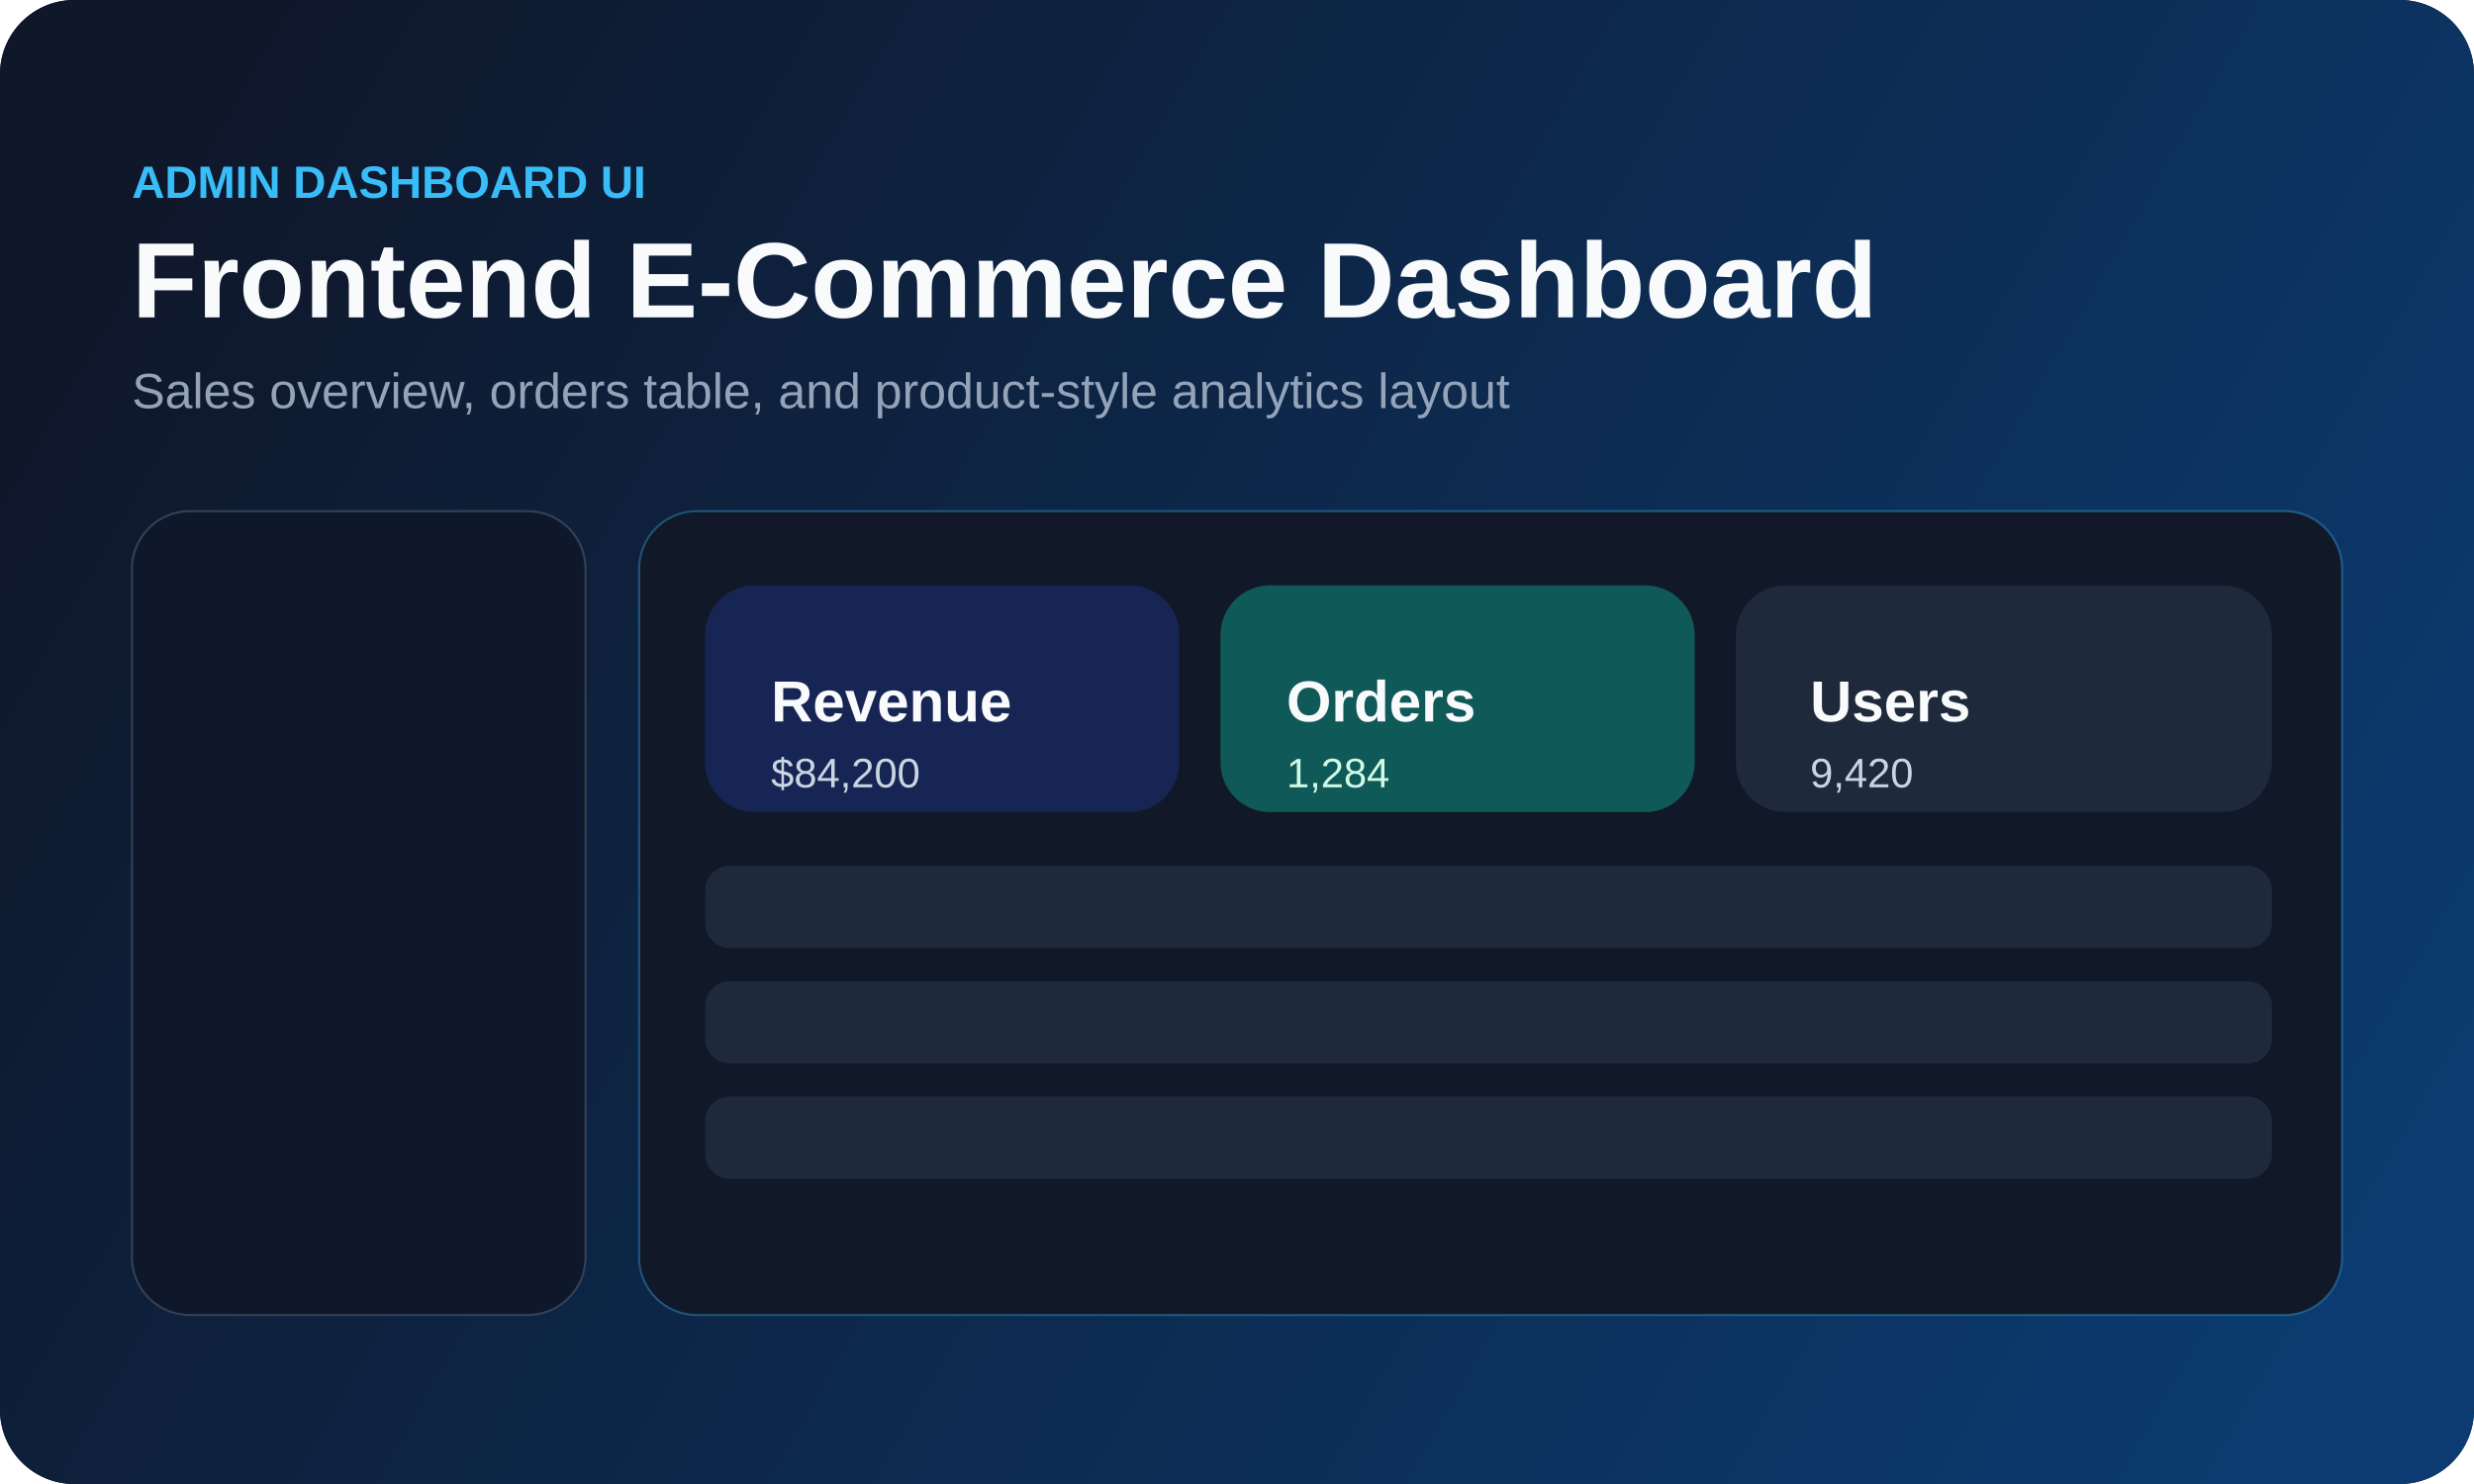
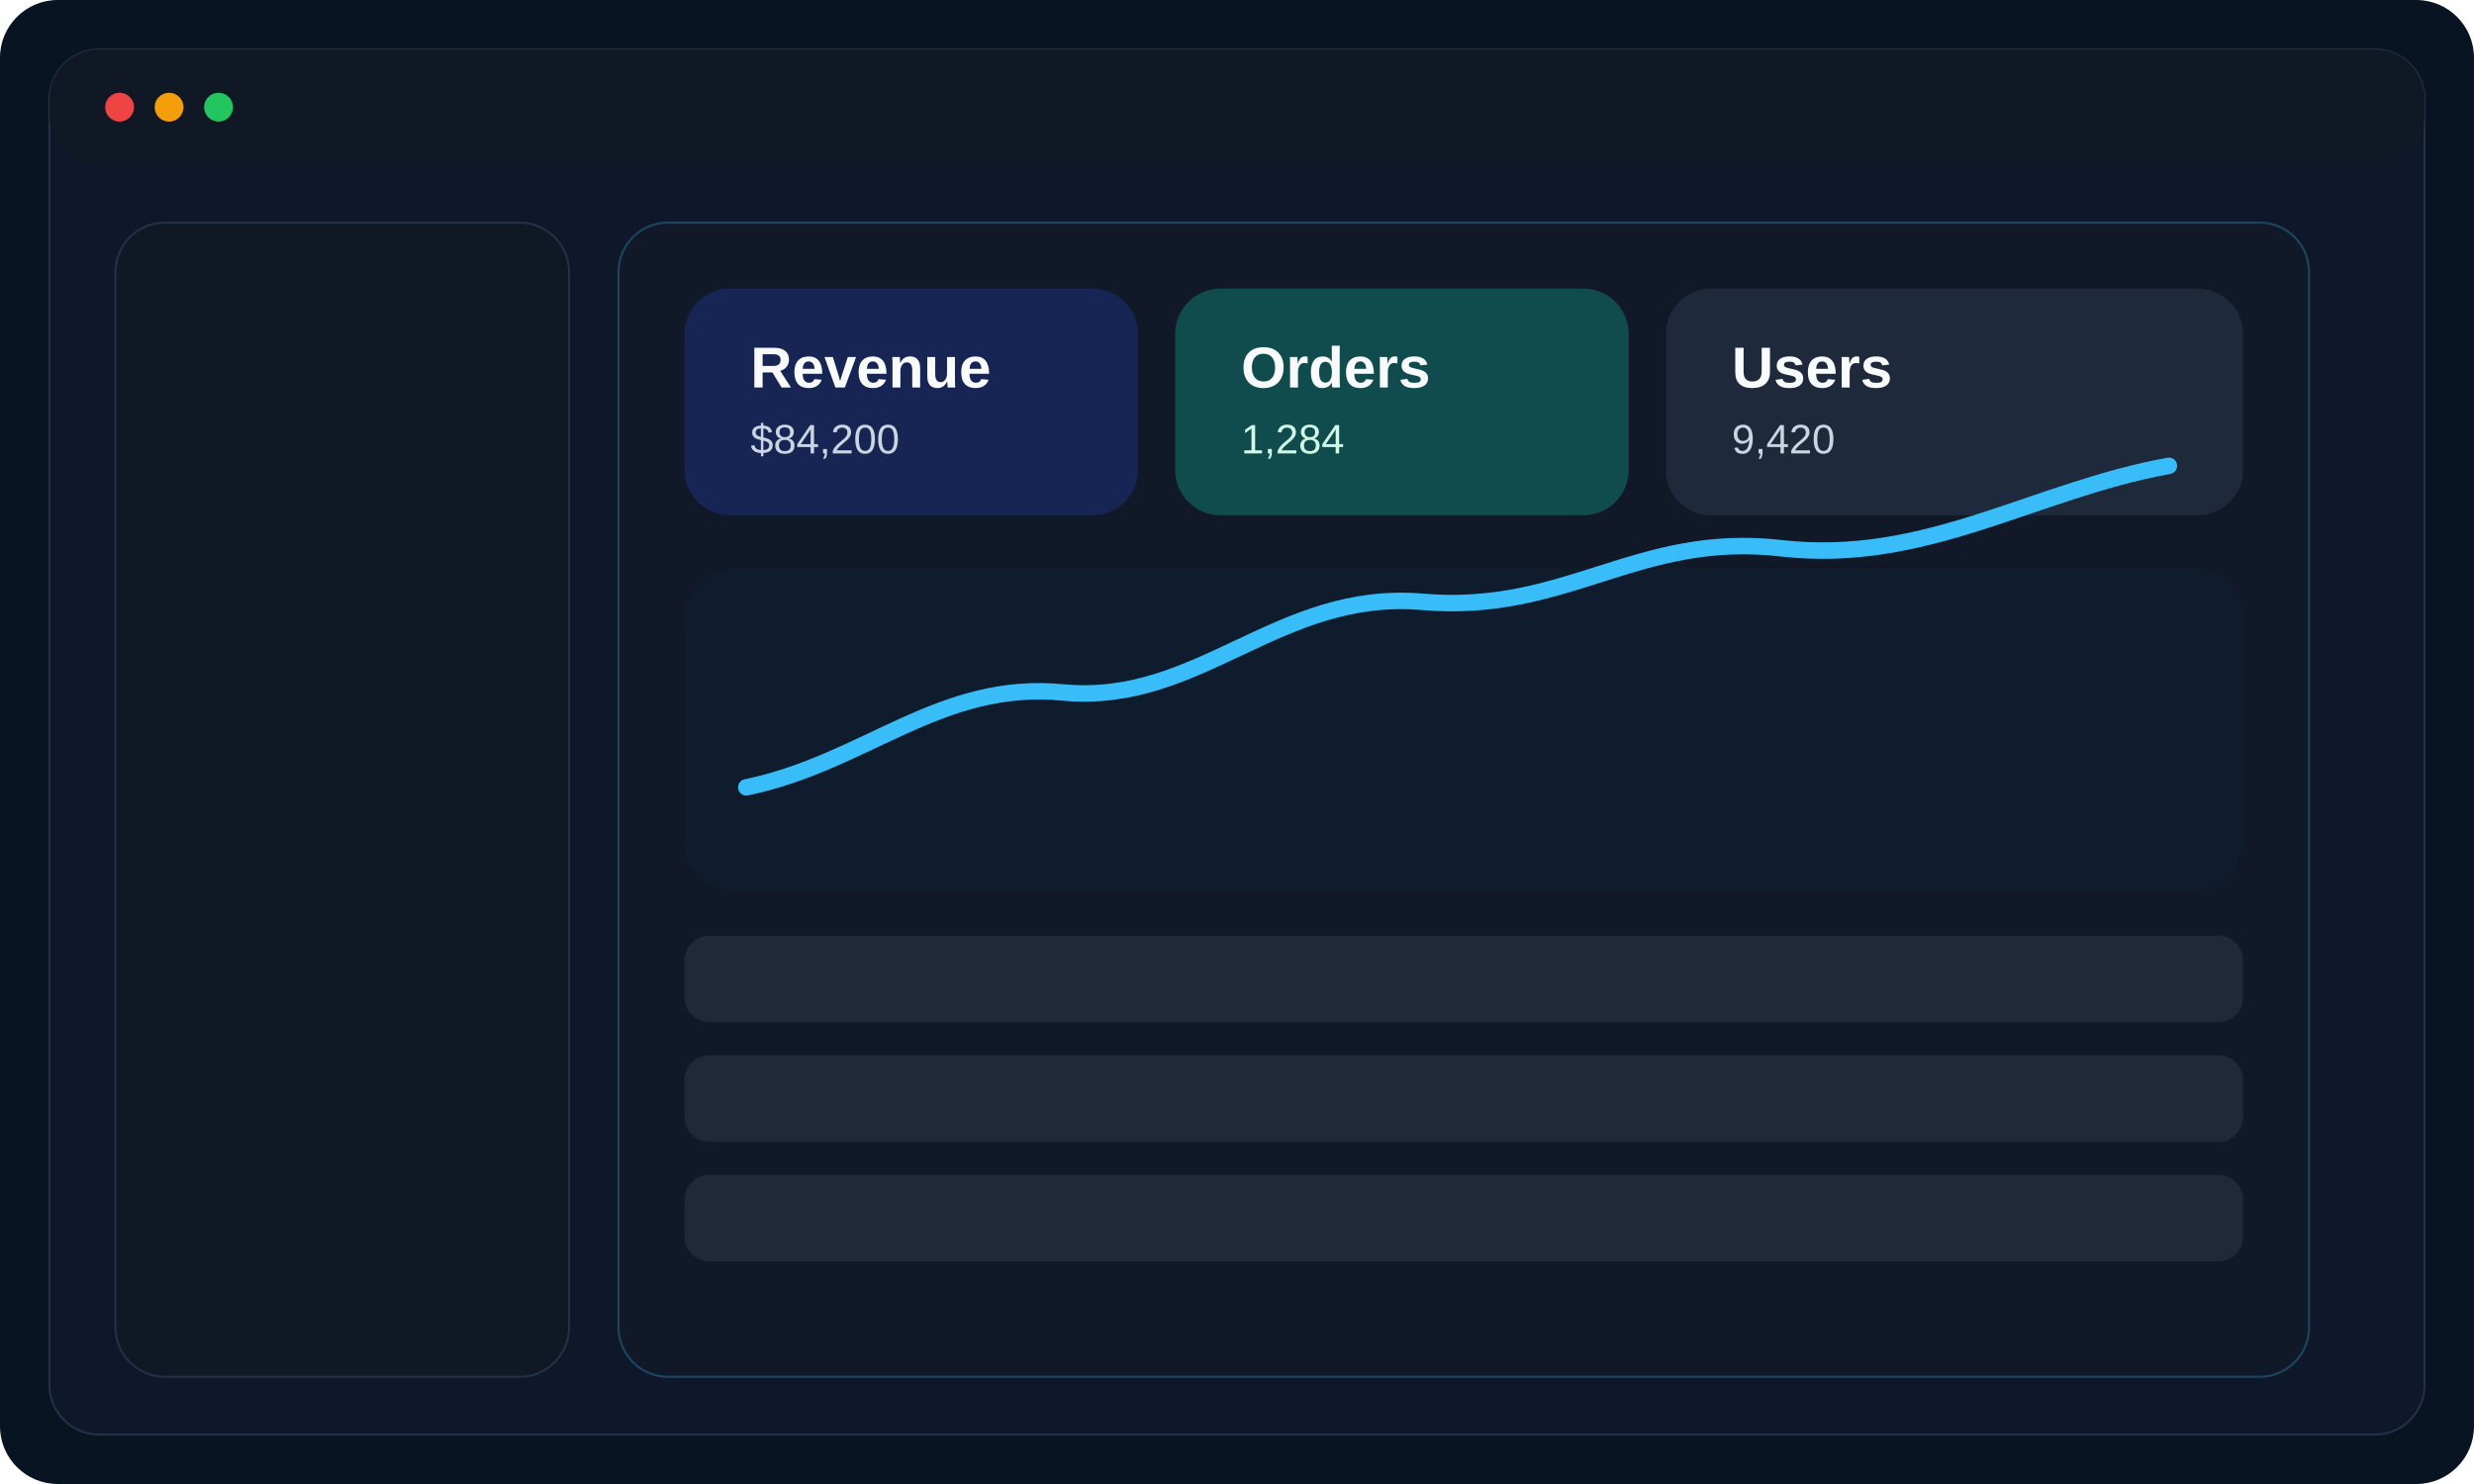
<svg xmlns="http://www.w3.org/2000/svg" width="1200" height="720" viewBox="0 0 1200 720" fill="none">
-   <rect width="1200" height="720" rx="36" fill="#081225" />
-   <rect width="1200" height="720" rx="36" fill="url(#g)" />
-   <defs>
-     <linearGradient id="g" x1="80" y1="60" x2="1120" y2="660" gradientUnits="userSpaceOnUse">
-       <stop stop-color="#0F172A" />
-       <stop offset="1" stop-color="#0B3B70" />
-     </linearGradient>
-   </defs>
-   <text x="64" y="96" fill="#38BDF8" font-family="Arial" font-size="22" font-weight="700">ADMIN DASHBOARD UI</text>
-   <text x="64" y="154" fill="#F8FAFC" font-family="Arial" font-size="52" font-weight="700">Frontend E-Commerce Dashboard</text>
-   <text x="64" y="198" fill="#94A3B8" font-family="Arial" font-size="24">Sales overview, orders table, and product-style analytics layout</text>
-   <rect x="64" y="248" width="220" height="390" rx="28" fill="#0F172A" stroke="#334155" />
-   <rect x="310" y="248" width="826" height="390" rx="28" fill="#111827" stroke="#38BDF8" stroke-opacity="0.35" />
-   <rect x="342" y="284" width="230" height="110" rx="24" fill="#172554" />
-   <rect x="592" y="284" width="230" height="110" rx="24" fill="#0F766E" fill-opacity="0.7" />
-   <rect x="842" y="284" width="260" height="110" rx="24" fill="#1E293B" />
-   <rect x="342" y="420" width="760" height="40" rx="12" fill="#1E293B" />
-   <rect x="342" y="476" width="760" height="40" rx="12" fill="#1E293B" />
-   <rect x="342" y="532" width="760" height="40" rx="12" fill="#1E293B" />
-   <text x="374" y="350" fill="#F8FAFC" font-family="Arial" font-size="28" font-weight="700">Revenue</text>
-   <text x="374" y="382" fill="#CBD5E1" font-family="Arial" font-size="20">$84,200</text>
-   <text x="624" y="350" fill="#F8FAFC" font-family="Arial" font-size="28" font-weight="700">Orders</text>
-   <text x="624" y="382" fill="#D1FAE5" font-family="Arial" font-size="20">1,284</text>
-   <text x="878" y="350" fill="#F8FAFC" font-family="Arial" font-size="28" font-weight="700">Users</text>
-   <text x="878" y="382" fill="#CBD5E1" font-family="Arial" font-size="20">9,420</text>
+   <rect width="1200" height="720" rx="28" fill="#091423" />
+   <rect x="24" y="24" width="1152" height="672" rx="24" fill="#0f172a" stroke="#223145" />
+   <rect x="24" y="24" width="1152" height="56" rx="24" fill="#101826" />
+   <circle cx="58" cy="52" r="7" fill="#ef4444" />
+   <circle cx="82" cy="52" r="7" fill="#f59e0b" />
+   <circle cx="106" cy="52" r="7" fill="#22c55e" />
+   <rect x="56" y="108" width="220" height="560" rx="24" fill="#101826" stroke="#223145" />
+   <rect x="300" y="108" width="820" height="560" rx="24" fill="#111827" stroke="#38bdf8" stroke-opacity="0.28" />
+   <rect x="332" y="140" width="220" height="110" rx="22" fill="#172554" />
+   <rect x="570" y="140" width="220" height="110" rx="22" fill="#0f766e" fill-opacity="0.55" />
+   <rect x="808" y="140" width="280" height="110" rx="22" fill="#1e293b" />
+   <rect x="332" y="276" width="756" height="156" rx="24" fill="#0f1c2d" />
+   <rect x="332" y="454" width="756" height="42" rx="12" fill="#1f2937" />
+   <rect x="332" y="512" width="756" height="42" rx="12" fill="#1f2937" />
+   <rect x="332" y="570" width="756" height="42" rx="12" fill="#1f2937" />
+   <path d="M362 382C420 370 456 330 516 336C582 342 620 286 690 292C760 298 794 258 864 266C934 274 986 238 1052 226" stroke="#38bdf8" stroke-width="8" stroke-linecap="round" />
+   <text x="364" y="188" fill="#f8fafc" font-family="Arial" font-size="28" font-weight="700">Revenue</text>
+   <text x="364" y="220" fill="#cbd5e1" font-family="Arial" font-size="20">$84,200</text>
+   <text x="602" y="188" fill="#f8fafc" font-family="Arial" font-size="28" font-weight="700">Orders</text>
+   <text x="602" y="220" fill="#d1fae5" font-family="Arial" font-size="20">1,284</text>
+   <text x="840" y="188" fill="#f8fafc" font-family="Arial" font-size="28" font-weight="700">Users</text>
+   <text x="840" y="220" fill="#cbd5e1" font-family="Arial" font-size="20">9,420</text>
</svg>
